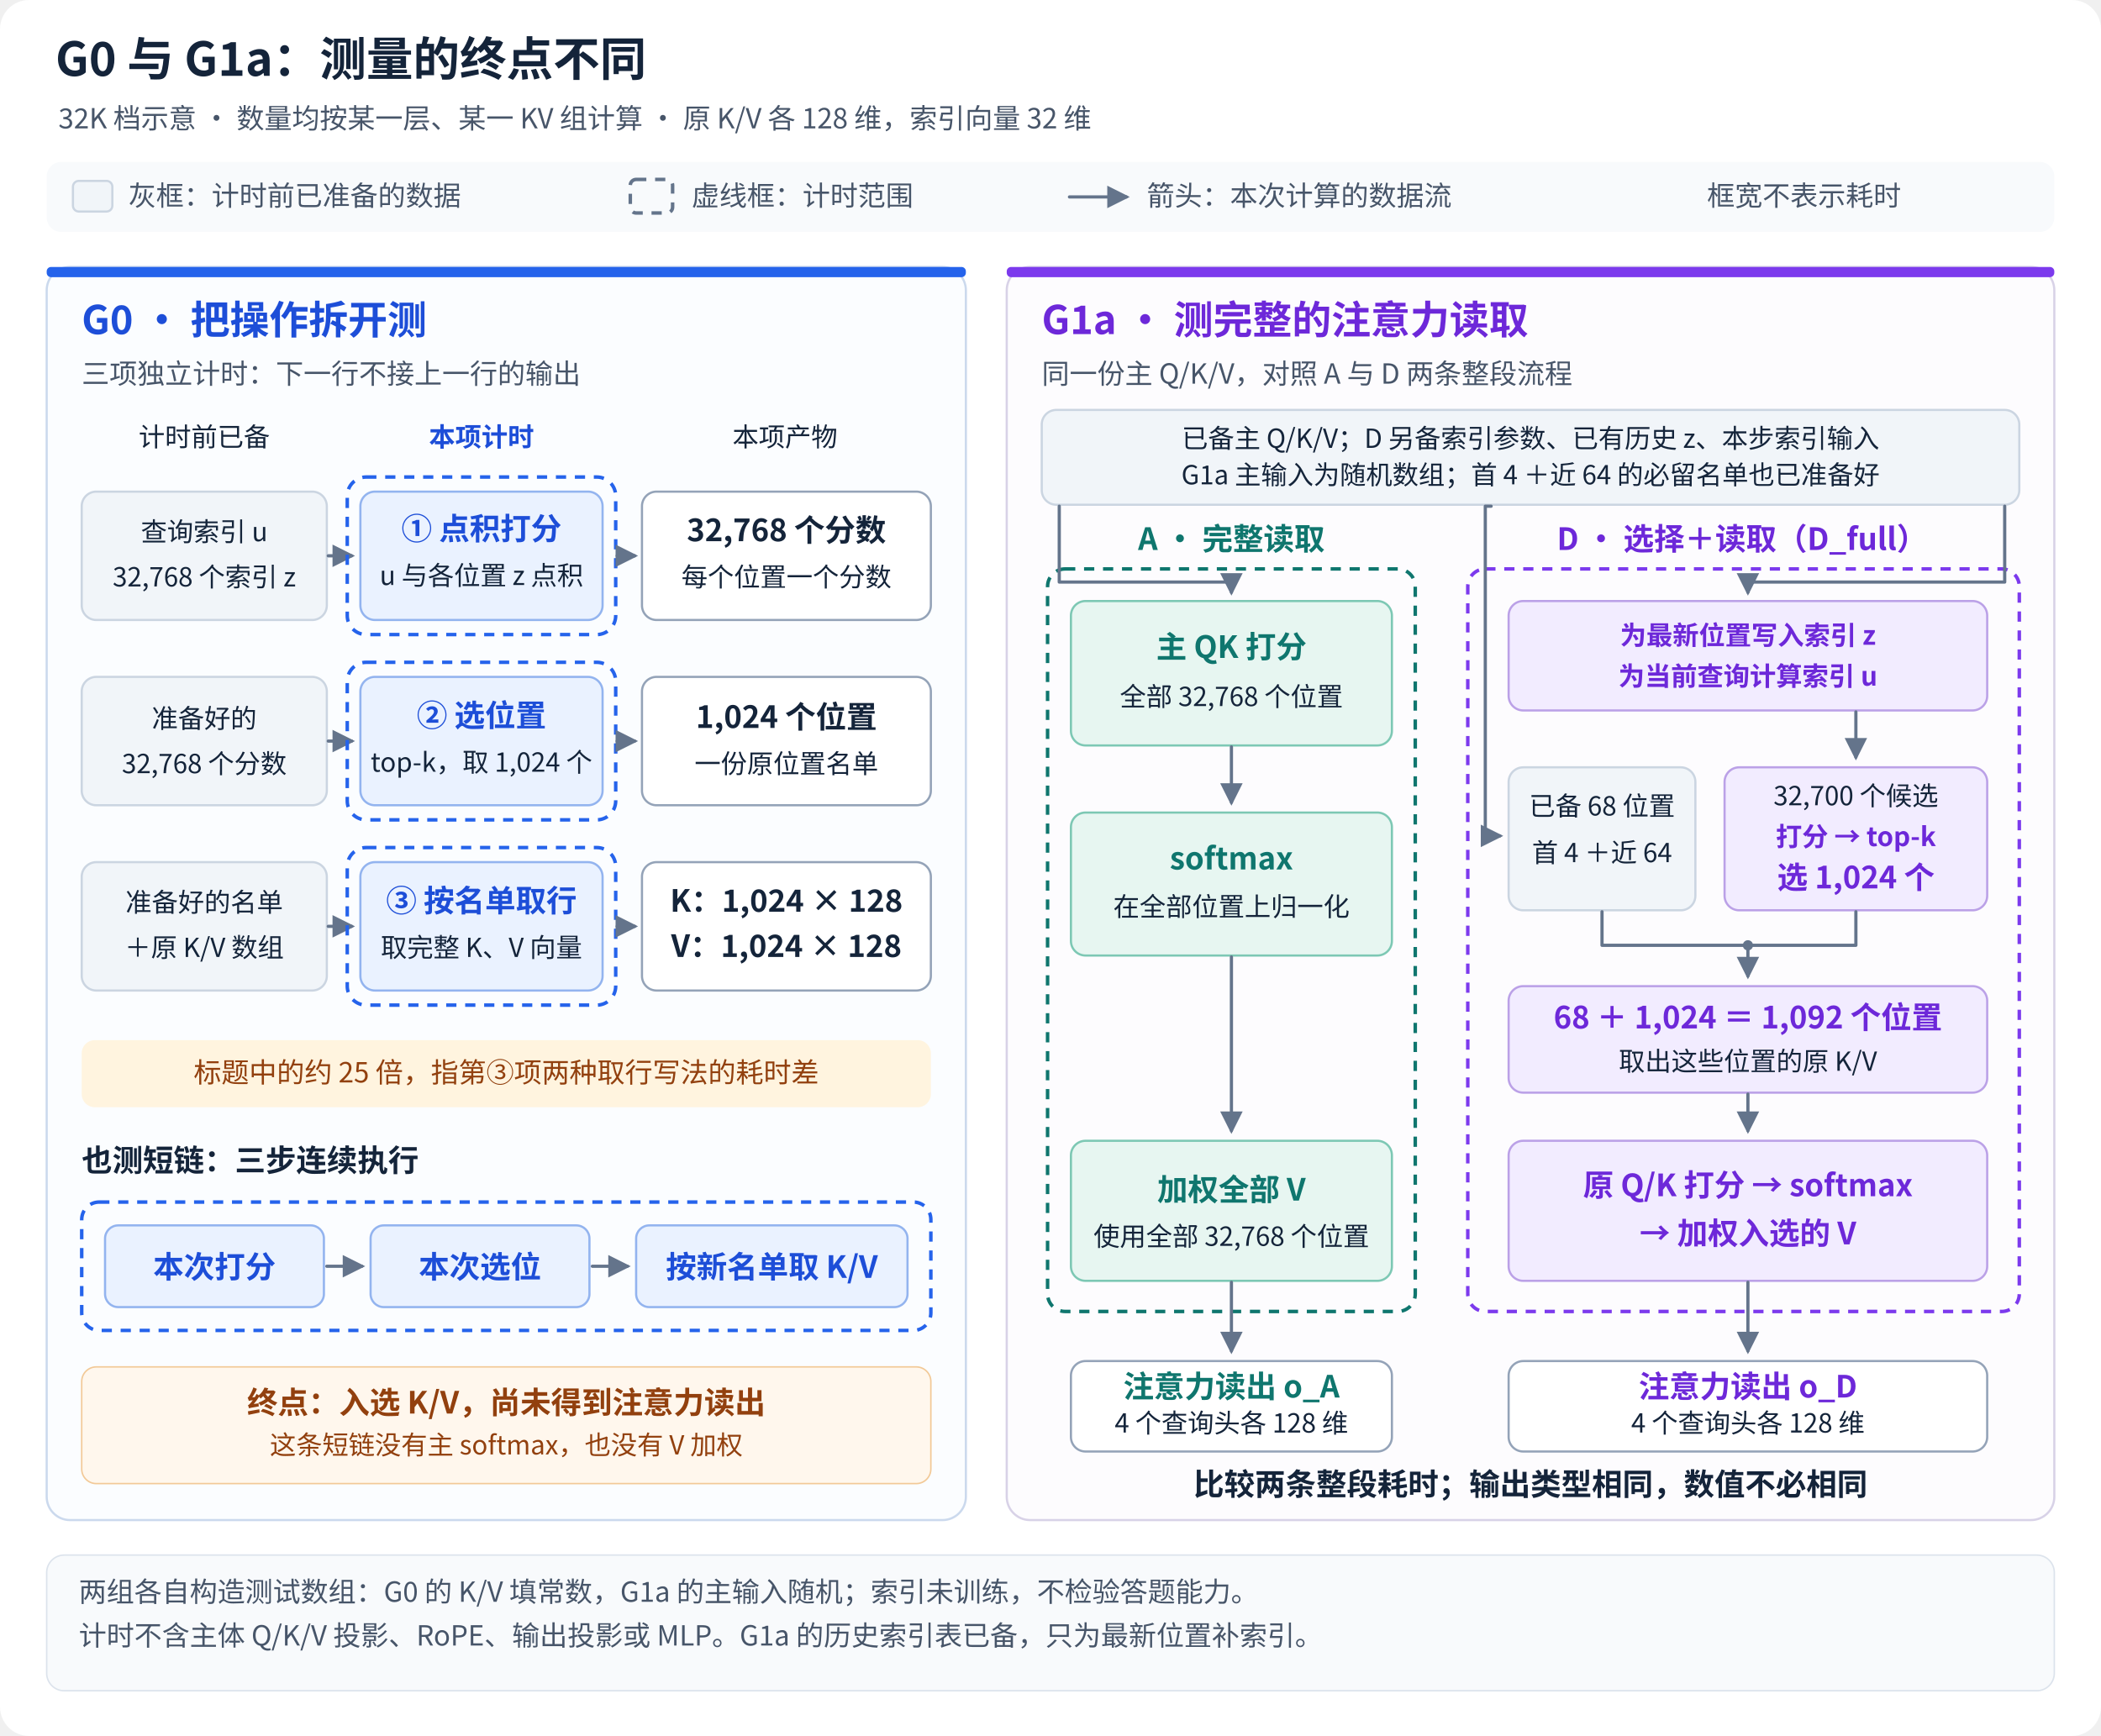
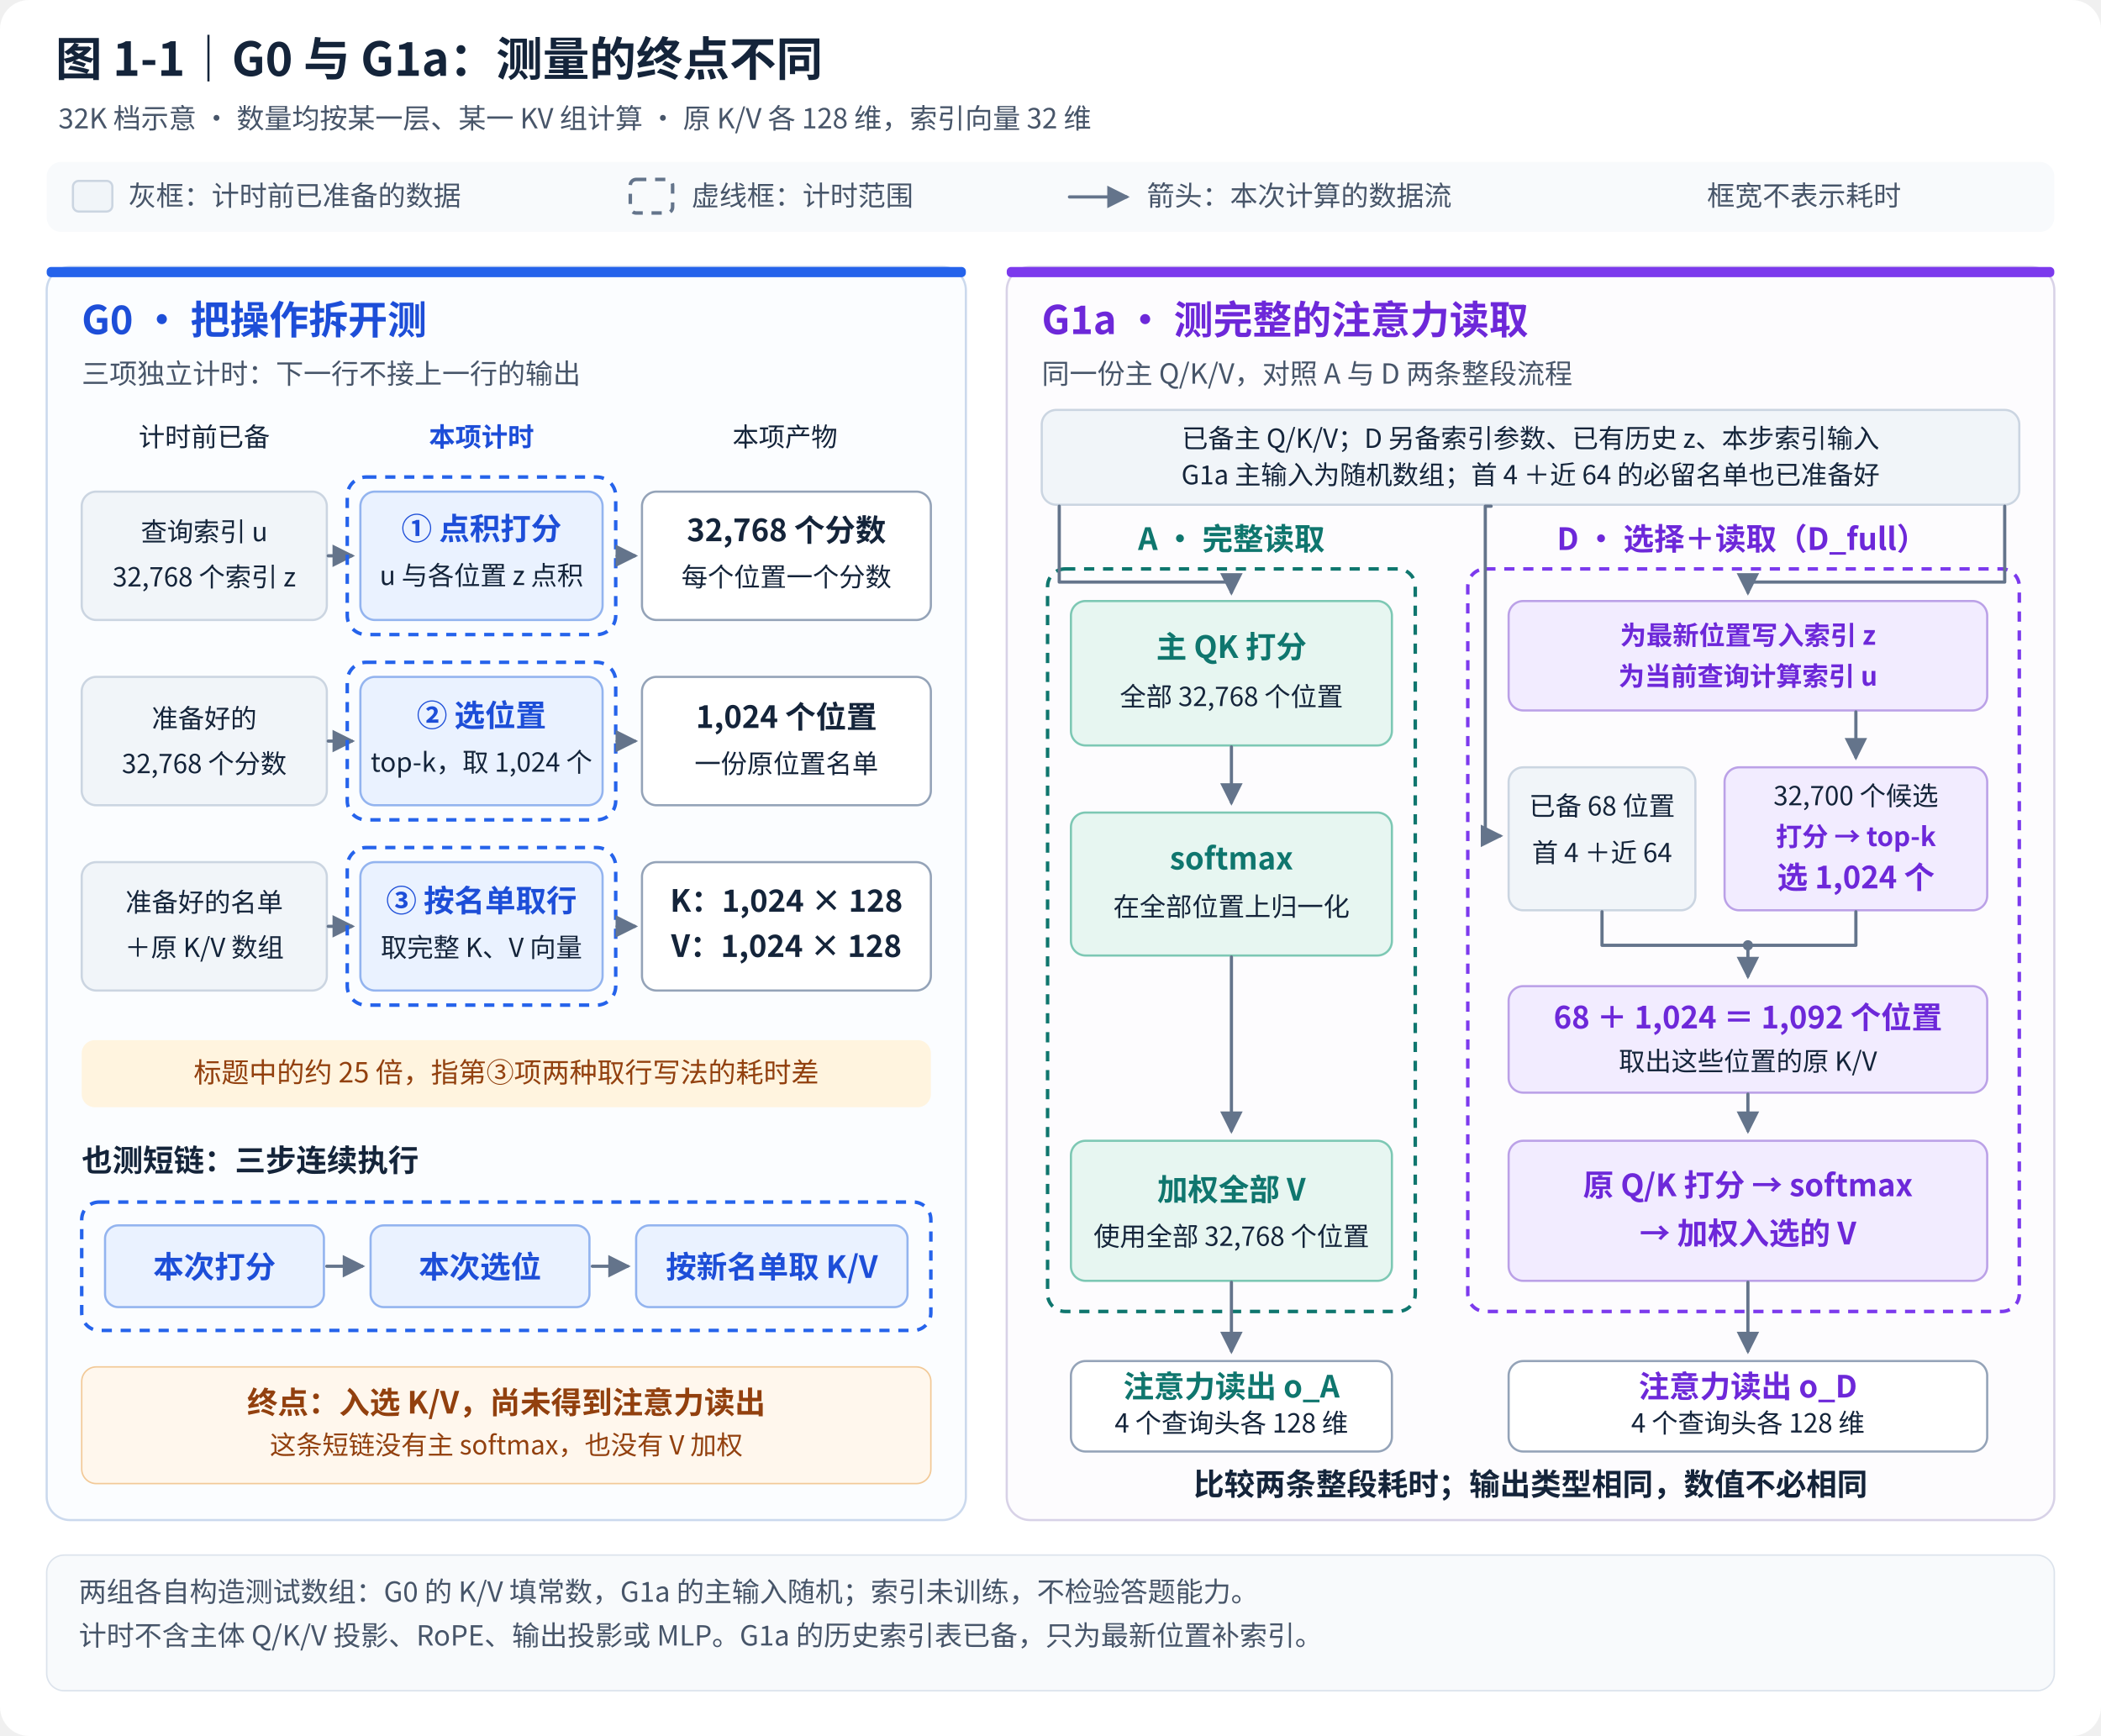
<svg xmlns="http://www.w3.org/2000/svg" width="1440" height="1190" viewBox="0 0 1440 1190" role="img" aria-labelledby="diagram-title diagram-desc">
  <defs>
    <style>
      text { font-family: "PingFang SC", "Hiragino Sans GB", "Microsoft YaHei", "Noto Sans CJK SC", sans-serif; fill: #14243a; }
      .title { font-size: 32px; font-weight: 650; }
      .panel-title { font-size: 27px; font-weight: 650; }
      .body { font-size: 21px; }
      .small { font-size: 18px; }
      .note { font-size: 19px; fill: #475569; }
      .strong { font-weight: 650; }
      .center { text-anchor: middle; }
      .blue { fill: #1d4ed8; }
      .teal { fill: #0f766e; }
      .violet { fill: #6d28d9; }
      .amber { fill: #92400e; }
      .line { fill: none; stroke: #64748b; stroke-width: 2.2; stroke-linecap: round; stroke-linejoin: round; }
      .arrow { marker-end: url(#arrow); }
      .input { fill: #f1f5f9; stroke: #cbd5e1; stroke-width: 1.5; }
      .output { fill: #fff; stroke: #94a3b8; stroke-width: 1.5; }
      .g0-op { fill: #eaf2ff; stroke: #93b4ef; stroke-width: 1.5; }
      .a-op { fill: #e7f6f1; stroke: #7dc8b4; stroke-width: 1.5; }
      .d-op { fill: #f2ecff; stroke: #bba1e7; stroke-width: 1.5; }
      .timed { fill: none; stroke-width: 2.4; stroke-dasharray: 7 6; }
    </style>
    <marker id="arrow" viewBox="0 0 10 10" refX="8.5" refY="5" markerWidth="7" markerHeight="7" orient="auto-start-reverse">
      <path d="M 0 0 L 10 5 L 0 10 z" fill="#64748b" />
    </marker>
  </defs>
  <rect width="1440" height="1190" rx="20" fill="#fff" />
-   <text x="38" y="52" class="title">G0 与 G1a：测量的终点不同</text>
+   <text x="38" y="52" class="title">图 1-1｜G0 与 G1a：测量的终点不同</text>
  <text x="40" y="88" class="note">32K 档示意 · 数量均按某一层、某一 KV 组计算 · 原 K/V 各 128 维，索引向量 32 维</text>
  <rect x="32" y="111" width="1376" height="48" rx="10" fill="#f8fafc" />
  <rect x="50" y="124" width="27" height="21" rx="4" class="input" />
  <text x="88" y="141" class="note">灰框：计时前已准备的数据</text>
  <rect x="432" y="123" width="29" height="23" rx="4" class="timed" stroke="#64748b" />
  <text x="474" y="141" class="note">虚线框：计时范围</text>
  <path d="M 733 135 H 772" class="line arrow" />
  <text x="786" y="141" class="note">箭头：本次计算的数据流</text>
  <text x="1170" y="141" class="note">框宽不表示耗时</text>
  <g id="g0-panel">
    <rect x="32" y="183" width="630" height="859" rx="16" fill="#fbfdff" stroke="#cbd9ed" stroke-width="1.5" />
    <rect x="32" y="183" width="630" height="7" rx="3" fill="#2563eb" />
    <text x="56" y="229" class="panel-title blue">G0 · 把操作拆开测</text>
    <text x="56" y="263" class="note">三项独立计时：下一行不接上一行的输出</text>
    <text x="140" y="306" class="small center">计时前已备</text>
    <text x="330" y="306" class="small center blue strong">本项计时</text>
    <text x="538" y="306" class="small center">本项产物</text>
    <rect x="56" y="337" width="168" height="88" rx="10" class="input" />
    <text x="140" y="371" class="small center">查询索引 u</text>
    <text x="140" y="402" class="small center">32,768 个索引 z</text>
    <path d="M 225 381 H 241" class="line arrow" />
    <rect x="238" y="327" width="184" height="108" rx="13" class="timed" stroke="#2563eb" />
    <rect x="247" y="337" width="166" height="88" rx="10" class="g0-op" />
    <text x="330" y="370" class="body center blue strong">① 点积打分</text>
    <text x="330" y="401" class="small center">u 与各位置 z 点积</text>
    <path d="M 423 381 H 435" class="line arrow" />
    <rect x="440" y="337" width="198" height="88" rx="10" class="output" />
    <text x="539" y="371" class="body center strong">32,768 个分数</text>
    <text x="539" y="402" class="small center">每个位置一个分数</text>
    <rect x="56" y="464" width="168" height="88" rx="10" class="input" />
    <text x="140" y="499" class="small center">准备好的</text>
    <text x="140" y="530" class="small center">32,768 个分数</text>
    <path d="M 225 508 H 241" class="line arrow" />
    <rect x="238" y="454" width="184" height="108" rx="13" class="timed" stroke="#2563eb" />
    <rect x="247" y="464" width="166" height="88" rx="10" class="g0-op" />
    <text x="330" y="498" class="body center blue strong">② 选位置</text>
    <text x="330" y="529" class="small center">top-k，取 1,024 个</text>
    <path d="M 423 508 H 435" class="line arrow" />
    <rect x="440" y="464" width="198" height="88" rx="10" class="output" />
    <text x="539" y="499" class="body center strong">1,024 个位置</text>
    <text x="539" y="530" class="small center">一份原位置名单</text>
    <rect x="56" y="591" width="168" height="88" rx="10" class="input" />
    <text x="140" y="625" class="small center">准备好的名单</text>
    <text x="140" y="656" class="small center">＋原 K/V 数组</text>
    <path d="M 225 635 H 241" class="line arrow" />
    <rect x="238" y="581" width="184" height="108" rx="13" class="timed" stroke="#2563eb" />
    <rect x="247" y="591" width="166" height="88" rx="10" class="g0-op" />
    <text x="330" y="625" class="body center blue strong">③ 按名单取行</text>
    <text x="330" y="656" class="small center">取完整 K、V 向量</text>
    <path d="M 423 635 H 435" class="line arrow" />
    <rect x="440" y="591" width="198" height="88" rx="10" class="output" />
    <text x="539" y="625" class="body center strong">K：1,024 × 128</text>
    <text x="539" y="656" class="body center strong">V：1,024 × 128</text>
    <rect x="56" y="713" width="582" height="46" rx="9" fill="#fff4df" />
    <text x="347" y="742" class="note center amber">标题中的约 25 倍，指第③项两种取行写法的耗时差</text>
    <text x="56" y="803" class="body strong">也测短链：三步连续执行</text>
    <rect x="56" y="824" width="582" height="88" rx="12" class="timed" stroke="#2563eb" />
    <rect x="72" y="840" width="150" height="56" rx="9" class="g0-op" />
    <text x="147" y="876" class="body center blue strong">本次打分</text>
    <path d="M 224 868 H 248" class="line arrow" />
    <rect x="254" y="840" width="150" height="56" rx="9" class="g0-op" />
    <text x="329" y="876" class="body center blue strong">本次选位</text>
    <path d="M 406 868 H 430" class="line arrow" />
    <rect x="436" y="840" width="186" height="56" rx="9" class="g0-op" />
    <text x="529" y="876" class="body center blue strong">按新名单取 K/V</text>
    <rect x="56" y="937" width="582" height="80" rx="10" fill="#fff7ed" stroke="#f2c997" />
    <text x="347" y="969" class="body center amber strong">终点：入选 K/V，尚未得到注意力读出</text>
    <text x="347" y="997" class="small center amber">这条短链没有主 softmax，也没有 V 加权</text>
  </g>
  <g id="g1a-panel">
    <rect x="690" y="183" width="718" height="859" rx="16" fill="#fdfcfe" stroke="#d8d2e7" stroke-width="1.5" />
    <rect x="690" y="183" width="718" height="7" rx="3" fill="#7c3aed" />
    <text x="714" y="229" class="panel-title violet">G1a · 测完整的注意力读取</text>
    <text x="714" y="263" class="note">同一份主 Q/K/V，对照 A 与 D 两条整段流程</text>
    <rect x="714" y="281" width="670" height="65" rx="10" class="input" />
    <text x="1049" y="307" class="small center">已备主 Q/K/V；D 另备索引参数、已有历史 z、本步索引输入</text>
    <text x="1049" y="332" class="small center">G1a 主输入为随机数组；首 4 ＋近 64 的必留名单也已准备好</text>
    <text x="844" y="377" class="body center teal strong">A · 完整读取</text>
    <text x="1194" y="377" class="body center violet strong">D · 选择＋读取（D_full）</text>
    <rect x="718" y="390" width="252" height="509" rx="12" class="timed" stroke="#0f766e" />
    <rect x="1006" y="390" width="378" height="509" rx="12" class="timed" stroke="#7c3aed" />
    <path d="M 726 347 V 399 H 844 V 406" class="line arrow" />
    <rect x="734" y="412" width="220" height="99" rx="10" class="a-op" />
    <text x="844" y="451" class="body center teal strong">主 QK 打分</text>
    <text x="844" y="484" class="small center">全部 32,768 个位置</text>
    <path d="M 844 512 V 550" class="line arrow" />
    <rect x="734" y="557" width="220" height="98" rx="10" class="a-op" />
    <text x="844" y="596" class="body center teal strong">softmax</text>
    <text x="844" y="628" class="small center">在全部位置上归一化</text>
    <path d="M 844 656 V 775" class="line arrow" />
    <rect x="734" y="782" width="220" height="96" rx="10" class="a-op" />
    <text x="844" y="823" class="body center teal strong">加权全部 V</text>
    <text x="844" y="854" class="small center">使用全部 32,768 个位置</text>
    <path d="M 844 879 V 926" class="line arrow" />
    <rect x="734" y="933" width="220" height="62" rx="10" class="output" />
    <text x="844" y="958" class="body center teal strong">注意力读出 o_A</text>
    <text x="844" y="982" class="small center">4 个查询头各 128 维</text>
    <path d="M 1374 347 V 399 H 1198 V 406" class="line arrow" />
    <rect x="1034" y="412" width="328" height="75" rx="10" class="d-op" />
    <text x="1198" y="442" class="small center violet strong">为最新位置写入索引 z</text>
    <text x="1198" y="470" class="small center violet strong">为当前查询计算索引 u</text>
    <path d="M 1272 488 V 519" class="line arrow" />
    <path d="M 1022 347 H 1018 V 573 H 1028" class="line arrow" />
    <rect x="1034" y="526" width="128" height="98" rx="10" class="input" />
    <text x="1098" y="559" class="small center">已备 68 位置</text>
    <text x="1098" y="591" class="small center">首 4 ＋近 64</text>
    <rect x="1182" y="526" width="180" height="98" rx="10" class="d-op" />
    <text x="1272" y="552" class="small center">32,700 个候选</text>
    <text x="1272" y="580" class="small center violet strong">打分 → top-k</text>
    <text x="1272" y="609" class="body center violet strong">选 1,024 个</text>
    <path d="M 1098 625 V 648 H 1198 M 1272 625 V 648 H 1198" class="line" />
    <circle cx="1198" cy="648" r="3.5" fill="#64748b" />
    <path d="M 1198 650 V 669" class="line arrow" />
    <rect x="1034" y="676" width="328" height="73" rx="10" class="d-op" />
    <text x="1198" y="705" class="body center violet strong">68 ＋ 1,024 ＝ 1,092 个位置</text>
    <text x="1198" y="734" class="small center">取出这些位置的原 K/V</text>
    <path d="M 1198 750 V 775" class="line arrow" />
    <rect x="1034" y="782" width="328" height="96" rx="10" class="d-op" />
    <text x="1198" y="820" class="body center violet strong">原 Q/K 打分 → softmax</text>
    <text x="1198" y="853" class="body center violet strong">→ 加权入选的 V</text>
    <path d="M 1198 879 V 926" class="line arrow" />
    <rect x="1034" y="933" width="328" height="62" rx="10" class="output" />
    <text x="1198" y="958" class="body center violet strong">注意力读出 o_D</text>
    <text x="1198" y="982" class="small center">4 个查询头各 128 维</text>
    <text x="1049" y="1025" class="body center strong">比较两条整段耗时；输出类型相同，数值不必相同</text>
  </g>
  <rect x="32" y="1066" width="1376" height="93" rx="12" fill="#f8fafc" stroke="#dce3ec" />
  <text x="54" y="1098" class="note">两组各自构造测试数组：G0 的 K/V 填常数，G1a 的主输入随机；索引未训练，不检验答题能力。</text>
  <text x="54" y="1128" class="note">计时不含主体 Q/K/V 投影、RoPE、输出投影或 MLP。G1a 的历史索引表已备，只为最新位置补索引。</text>
</svg>
